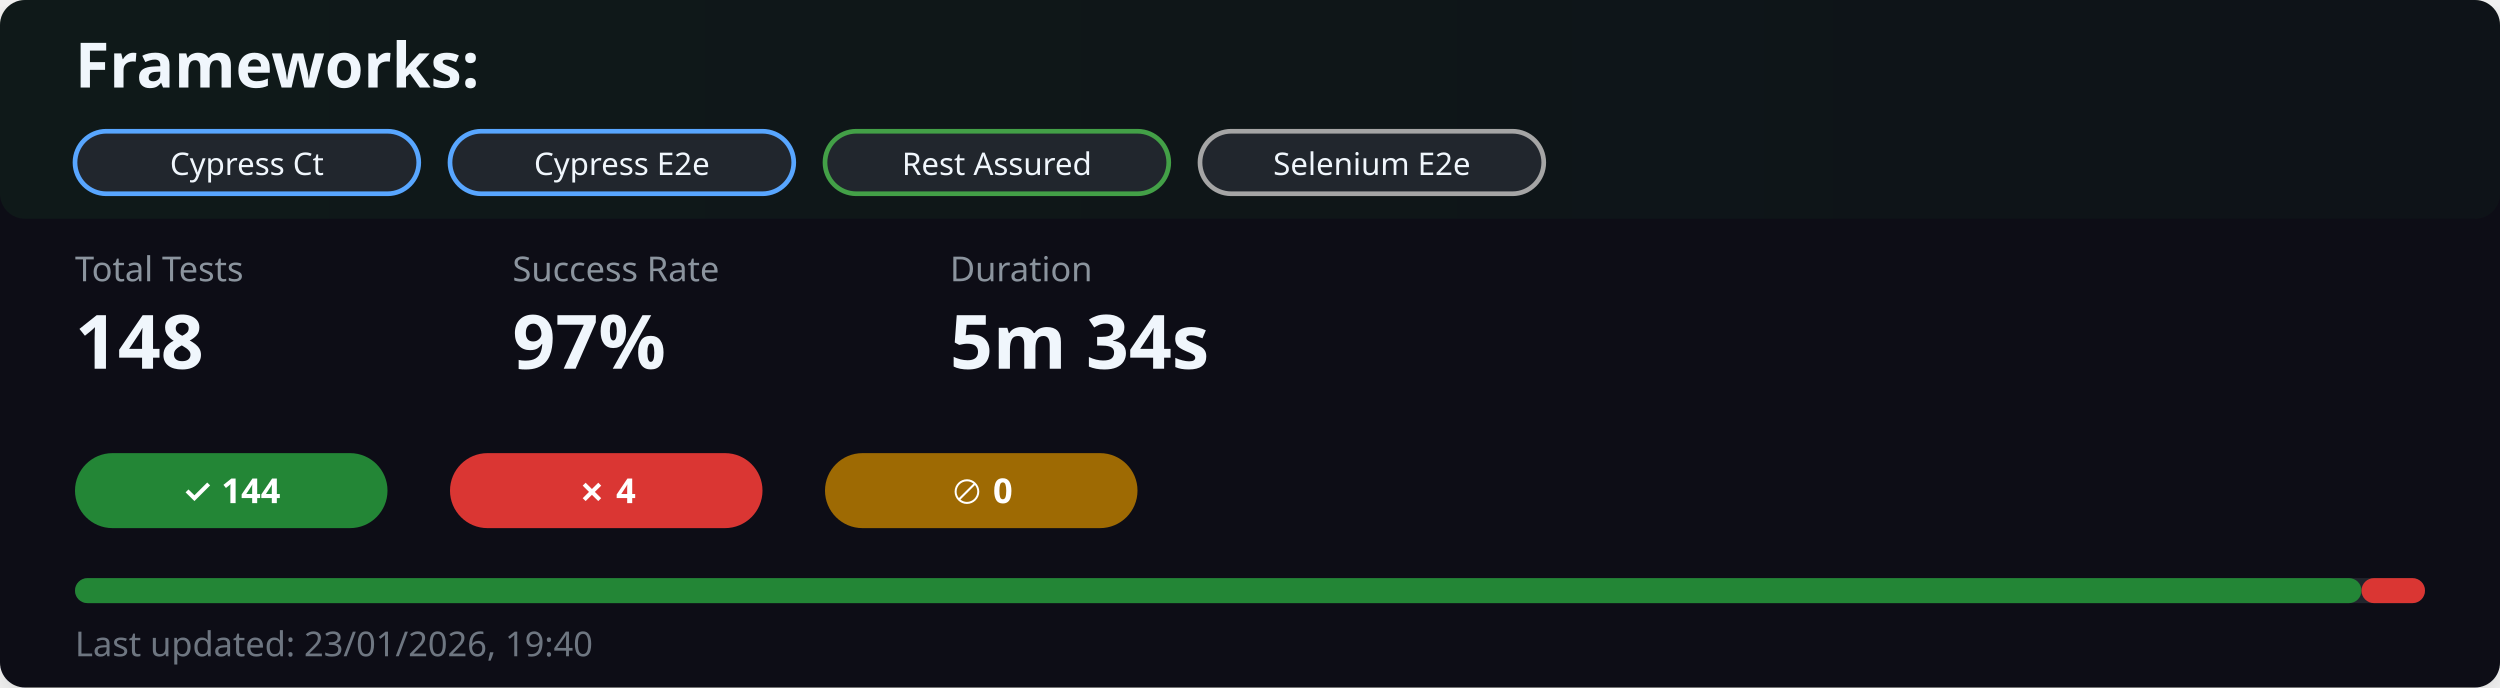
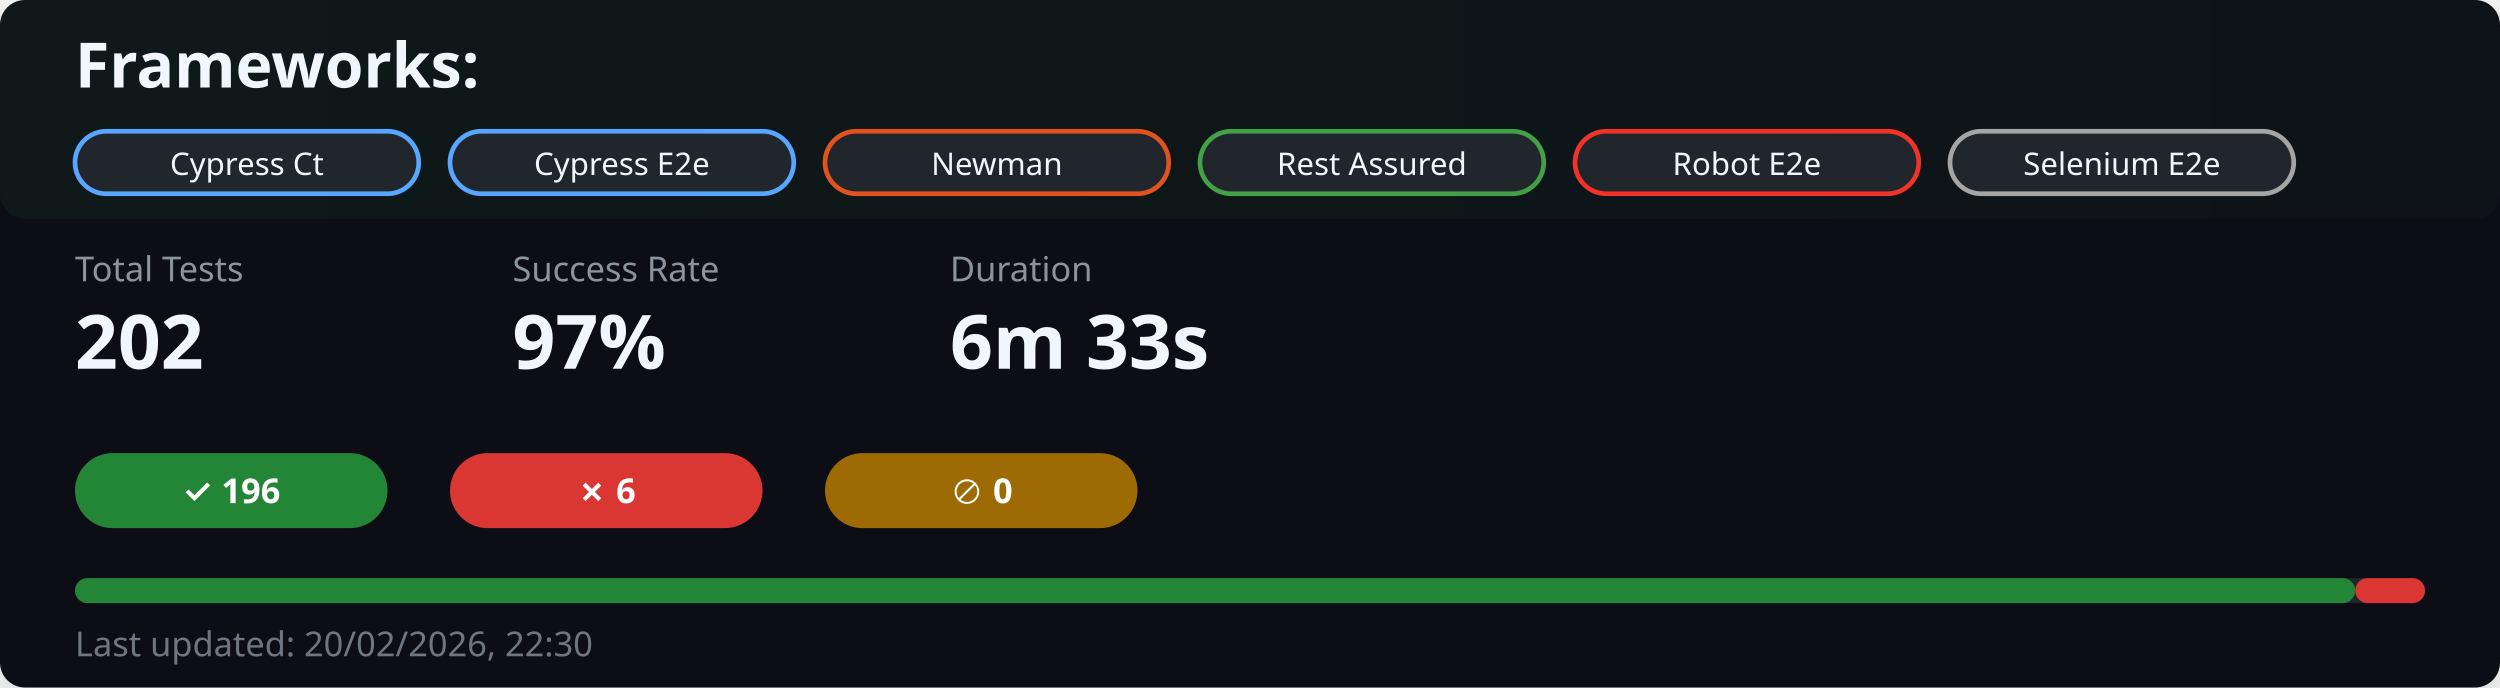
<svg xmlns="http://www.w3.org/2000/svg" width="800" height="220" viewBox="0 0 800 220">
  <defs>
    <linearGradient id="headerGradient" x1="0%" y1="0%" x2="100%" y2="0%">
      <stop offset="0%" style="stop-color:#238636;stop-opacity:0.1" />
      <stop offset="100%" style="stop-color:#238636;stop-opacity:0.05" />
    </linearGradient>
    <filter id="shadow">
      <feDropShadow dx="0" dy="2" stdDeviation="3" flood-opacity="0.1" />
    </filter>
  </defs>
  <style>
    .bg { fill: #0d1116; }
    .header-bg { fill: url(#headerGradient); }
    .title { fill: #f0f6fc; font-size: 20px; font-weight: 600; font-family: -apple-system, BlinkMacSystemFont, 'Segoe UI', 'Noto Sans', Helvetica, Arial, sans-serif; }
    .subtitle { fill: #8b949e; font-size: 12px; font-family: -apple-system, BlinkMacSystemFont, 'Segoe UI', 'Noto Sans', Helvetica, Arial, sans-serif; }
    .stat-label { fill: #8b949e; font-size: 11px; font-weight: 500; font-family: -apple-system, BlinkMacSystemFont, 'Segoe UI', 'Noto Sans', Helvetica, Arial, sans-serif; }
    .stat-value { fill: #f0f6fc; font-size: 24px; font-weight: 600; font-family: -apple-system, BlinkMacSystemFont, 'Segoe UI', 'Noto Sans', Helvetica, Arial, sans-serif; }
    .badge-passed { fill: #238636; }
    .badge-failed { fill: #da3633; }
    .badge-skipped { fill: #9e6a03; }
    .badge-text { fill: #ffffff; font-size: 11px; font-weight: 600; font-family: -apple-system, BlinkMacSystemFont, 'Segoe UI', 'Noto Sans', Helvetica, Arial, sans-serif; }
    .framework-badge { fill: #21262d; }
    .framework-text { fill: #f0f6fc; font-size: 10px; font-weight: 500; font-family: -apple-system, BlinkMacSystemFont, 'Segoe UI', 'Noto Sans', Helvetica, Arial, sans-serif; }
    .progress-bg { fill: #21262d; }
    .progress-passed { fill: #238636; }
    .progress-failed { fill: #da3633; }
    .progress-skipped { fill: #9e6a03; }
    .time-text { fill: #58a6ff; font-size: 13px; font-weight: 500; font-family: -apple-system, BlinkMacSystemFont, 'Segoe UI', 'Noto Sans', Helvetica, Arial, sans-serif; }
    .date-text { fill: #6e7681; font-size: 11px; font-family: -apple-system, BlinkMacSystemFont, 'Segoe UI', 'Noto Sans', Helvetica, Arial, sans-serif; }
  </style>
  <rect width="100%" height="100%" rx="8" class="bg" filter="url(#shadow)" />
  <rect width="100%" height="70" rx="8" class="header-bg" />
  <text x="24" y="28" class="title">Frameworks:</text>
  <g transform="translate(24, 42)">
    <g transform="translate(0, 0)">
      <rect x="0" y="0" width="110" height="20" rx="10" class="framework-badge" stroke="#58a6ff" stroke-width="1.5" />
      <text x="55" y="14" class="framework-text" text-anchor="middle">Cypress Ct</text>
    </g>
    <g transform="translate(120, 0)">
      <rect x="0" y="0" width="110" height="20" rx="10" class="framework-badge" stroke="#58a6ff" stroke-width="1.5" />
      <text x="55" y="14" class="framework-text" text-anchor="middle">Cypress E2e</text>
    </g>
    <g transform="translate(240, 0)">
+       <rect x="0" y="0" width="110" height="20" rx="10" class="framework-badge" stroke="#e0531f" stroke-width="1.5" />
+       <text x="55" y="14" class="framework-text" text-anchor="middle">Newman</text>
+     </g>
+     <g transform="translate(360, 0)">
      <rect x="0" y="0" width="110" height="20" rx="10" class="framework-badge" stroke="#43A047" stroke-width="1.5" />
      <text x="55" y="14" class="framework-text" text-anchor="middle">Rest Assured</text>
    </g>
-     <g transform="translate(360, 0)">
+     <g transform="translate(480, 0)">
+       <rect x="0" y="0" width="110" height="20" rx="10" class="framework-badge" stroke="#f13228ff" stroke-width="1.5" />
+       <text x="55" y="14" class="framework-text" text-anchor="middle">Robot E2e</text>
+     </g>
+     <g transform="translate(600, 0)">
      <rect x="0" y="0" width="110" height="20" rx="10" class="framework-badge" stroke="#a5a5a5" stroke-width="1.5" />
      <text x="55" y="14" class="framework-text" text-anchor="middle">Selenium E2e</text>
    </g>
  </g>
  <g transform="translate(24, 90)">
    <g>
      <text x="0" y="0" class="stat-label">Total Tests</text>
-       <text x="0" y="28" class="stat-value">148</text>
+       <text x="0" y="28" class="stat-value">202</text>
    </g>
    <g transform="translate(140, 0)">
      <text x="0" y="0" class="stat-label">Success Rate</text>
      <text x="0" y="28" class="stat-value" fill="#238636">97%</text>
    </g>
    <g transform="translate(280, 0)">
      <text x="0" y="0" class="stat-label">Duration</text>
-       <text x="0" y="28" class="stat-value" fill="#58a6ff">5m 34s</text>
+       <text x="0" y="28" class="stat-value" fill="#58a6ff">6m 33s</text>
    </g>
  </g>
  <g transform="translate(24, 145)">
    <rect x="0" y="0" width="100" height="24" rx="12" class="badge-passed" />
-     <text x="50" y="16" class="badge-text" text-anchor="middle">✓ 144</text>
+     <text x="50" y="16" class="badge-text" text-anchor="middle">✓ 196</text>
    <rect x="120" y="0" width="100" height="24" rx="12" class="badge-failed" />
-     <text x="170" y="16" class="badge-text" text-anchor="middle">✗ 4</text>
+     <text x="170" y="16" class="badge-text" text-anchor="middle">✗ 6</text>
    <rect x="240" y="0" width="100" height="24" rx="12" class="badge-skipped" />
    <text x="290" y="16" class="badge-text" text-anchor="middle">⊘ 0</text>
  </g>
  <g transform="translate(24, 185)">
    <rect x="0" y="0" width="752" height="8" rx="4" class="progress-bg" />
-     <rect x="0" y="0" width="731.676" height="8" rx="4" class="progress-passed" />
-     <rect x="731.676" y="0" width="20.324" height="8" rx="4" class="progress-failed" />
+     <rect x="0" y="0" width="729.663" height="8" rx="4" class="progress-passed" />
+     <rect x="729.663" y="0" width="22.337" height="8" rx="4" class="progress-failed" />
  </g>
-   <text x="24" y="210" class="date-text">Last updated: 23/01/2026, 19:40</text>
+   <text x="24" y="210" class="date-text">Last updated: 20/02/2026, 22:30</text>
</svg>
